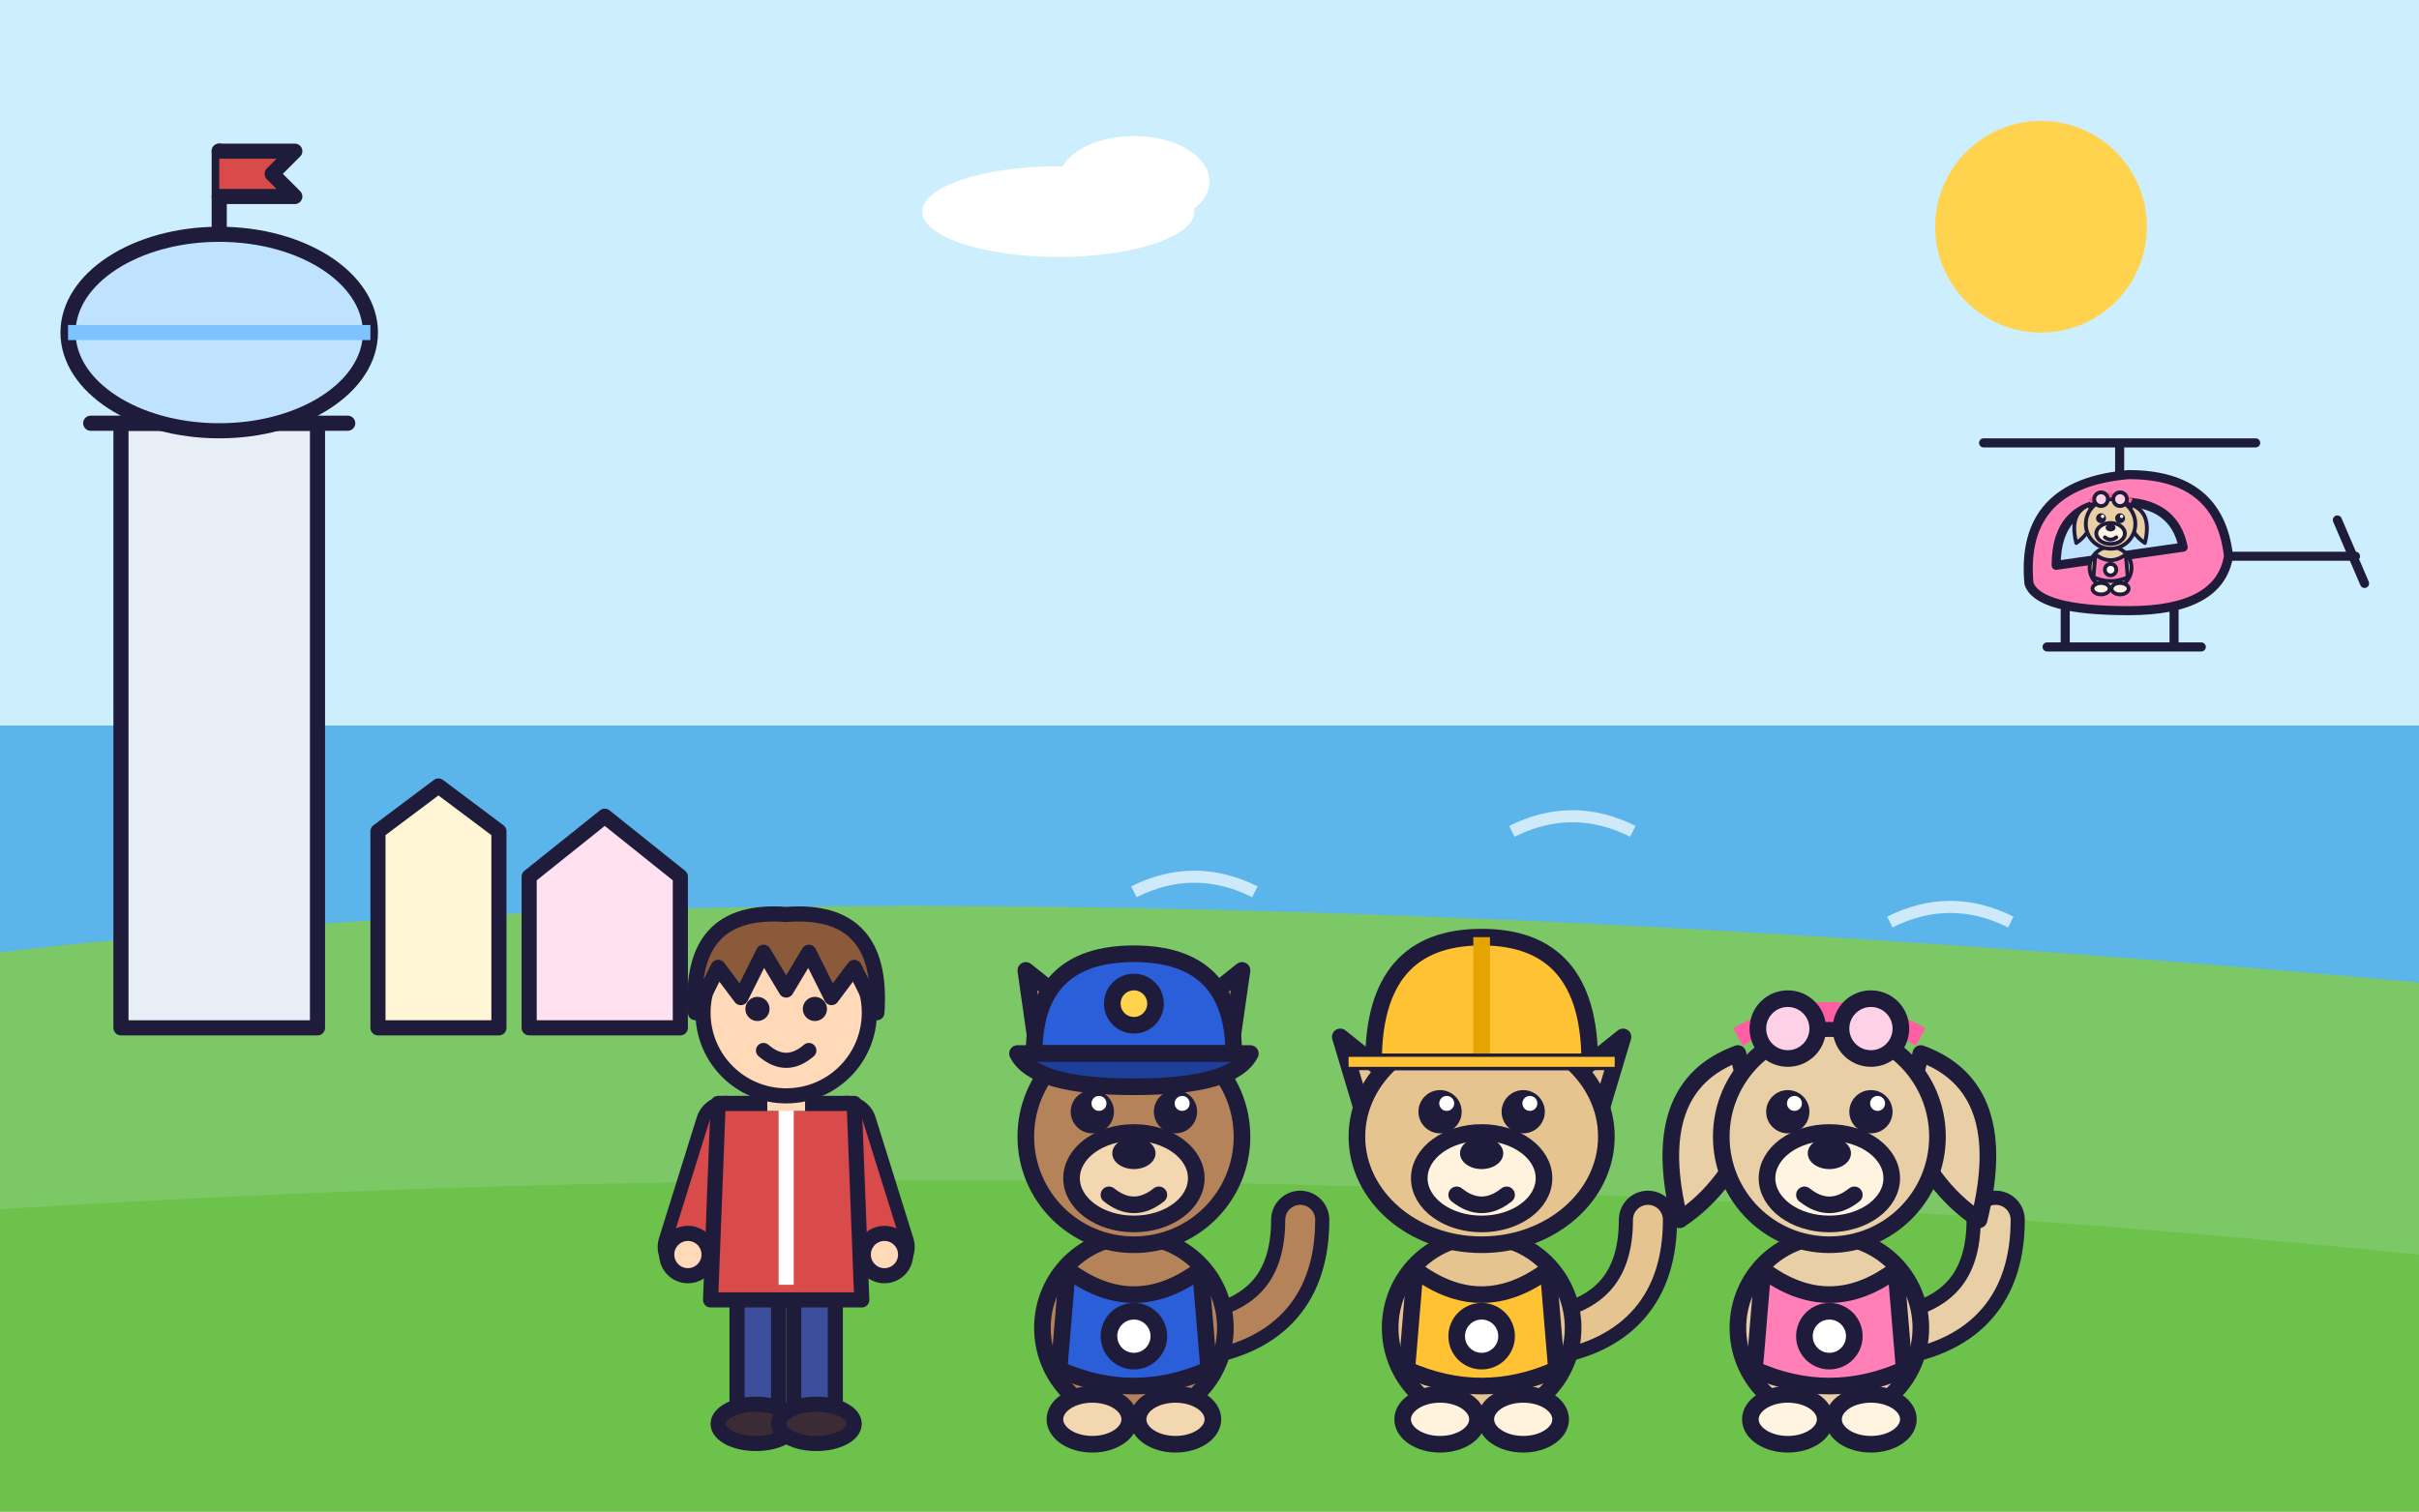
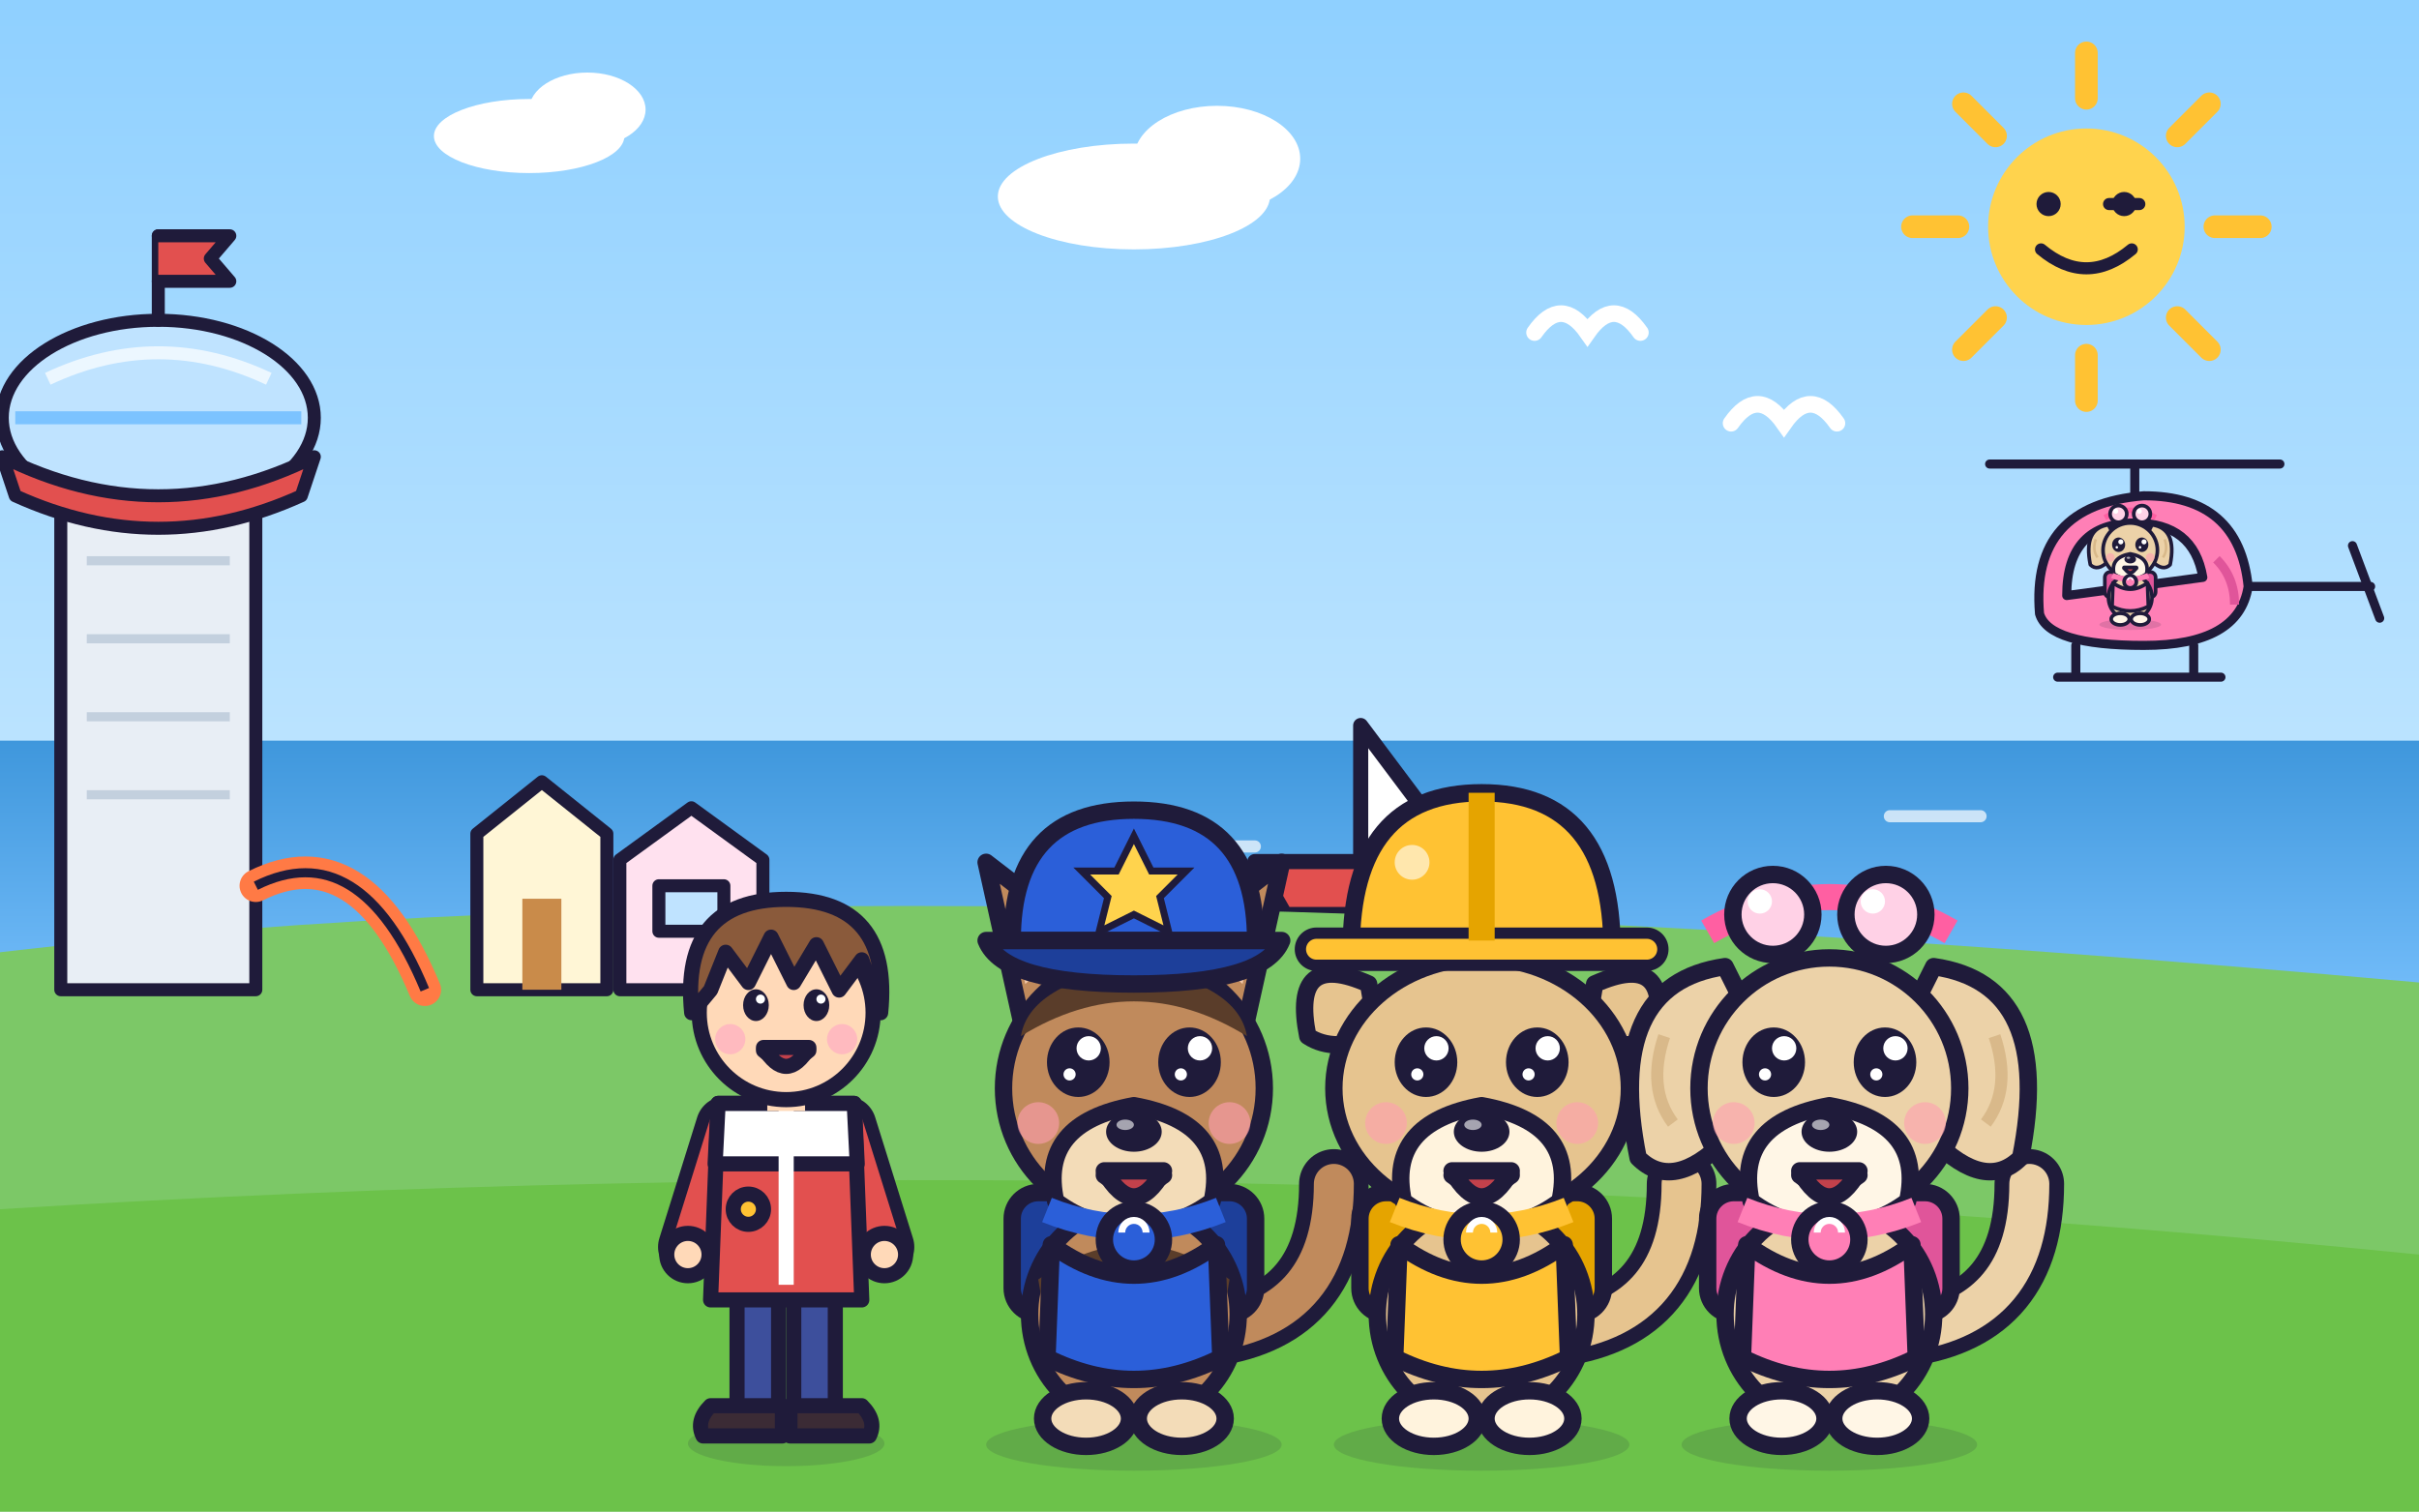
<svg xmlns="http://www.w3.org/2000/svg" viewBox="0 0 320 200" aria-hidden="true">
-   <rect width="320" height="200" fill="#cdeefc" />
-   <circle cx="270" cy="30" r="14" fill="#ffd34d" />
-   <g fill="#fff">
-     <ellipse cx="140" cy="28" rx="18" ry="6" />
-     <ellipse cx="150" cy="24" rx="10" ry="6" />
-   </g>
-   <rect y="96" width="320" height="40" fill="#5bb4ea" />
-   <path d="M200 110q8-4 16 0M250 122q8-4 16 0M150 118q8-4 16 0" fill="none" stroke="#fff" stroke-width="1.6" opacity=".7" />
+   <defs>
+     <linearGradient id="paw-sky" x1="0" y1="0" x2="0" y2="1">
+       <stop offset="0" stop-color="#8fd0ff" />
+       <stop offset="1" stop-color="#e8f7ff" />
+     </linearGradient>
+   </defs>
+   <defs>
+     <linearGradient id="paw-sea" x1="0" y1="0" x2="0" y2="1">
+       <stop offset="0" stop-color="#3f97dc" />
+       <stop offset="1" stop-color="#7cc3ff" />
+     </linearGradient>
+   </defs>
+   <rect width="320" height="200" fill="url(#paw-sky)" />
+   <g data-fun="sun" class="fun-sun">
+     <g class="rays" stroke="#ffc233" stroke-width="3" stroke-linecap="round">
+       <path d="M293 30L299 30" />
+       <path d="M288.021 42.021L292.263 46.263" />
+       <path d="M276 47L276 53" />
+       <path d="M263.979 42.021L259.737 46.263" />
+       <path d="M259 30L253 30" />
+       <path d="M263.979 17.979L259.737 13.737" />
+       <path d="M276 13L276 7" />
+       <path d="M288.021 17.979L292.263 13.737" />
+     </g>
+     <circle cx="276" cy="30" r="13" fill="#ffd34d" />
+     <circle cx="271" cy="27" r="1.6" fill="#1f1b3a" />
+     <path class="sun-eye" d="M279 27h4" stroke="#1f1b3a" stroke-width="1.6" stroke-linecap="round" />
+     <circle class="sun-open" cx="281" cy="27" r="1.6" fill="#1f1b3a" />
+     <path d="M270 33q6 5 12 0" fill="none" stroke="#1f1b3a" stroke-width="1.6" stroke-linecap="round" />
+   </g>
+   <g data-fun="cloud" class="fun-cloud">
+     <ellipse cx="150" cy="26" rx="18" ry="7" fill="#fff" />
+     <ellipse cx="161" cy="21" rx="11" ry="7" fill="#fff" />
+   </g>
+   <g data-fun="cloud" class="fun-cloud">
+     <ellipse cx="70" cy="18" rx="12.6" ry="4.9" fill="#fff" />
+     <ellipse cx="77.7" cy="14.5" rx="7.7" ry="4.9" fill="#fff" />
+   </g>
+   <g class="gull" data-fun="gull" transform="translate(210 44)">
+     <circle r="8" fill="transparent" />
+     <path class="gull-wings" d="M-7 0q3.5-5 7 0q3.5-5 7 0" fill="none" stroke="#fff" stroke-width="2.2" stroke-linecap="round" />
+   </g>
+   <g class="gull" data-fun="gull" transform="translate(236 56)">
+     <circle r="8" fill="transparent" />
+     <path class="gull-wings" d="M-7 0q3.5-5 7 0q3.5-5 7 0" fill="none" stroke="#fff" stroke-width="2.2" stroke-linecap="round" />
+   </g>
+   <rect y="98" width="320" height="40" fill="url(#paw-sea)" />
+   <path d="M150 112h16M200 124h18M250 108h12" stroke="#fff" stroke-width="1.6" stroke-linecap="round" opacity=".7" />
+   <g class="boat" data-fun="boat" transform="translate(180 114)">
+     <g class="boat-body">
+       <path d="M-14 0H14L10 7H-10Z" fill="#e2504f" stroke="#1f1b3a" stroke-width="2" stroke-linecap="round" stroke-linejoin="round" />
+       <path d="M0 0V-18L12 -2Z" fill="#fff" stroke="#1f1b3a" stroke-width="2" stroke-linecap="round" stroke-linejoin="round" />
+     </g>
+   </g>
  <path d="M0 126Q120 112 320 130V200H0Z" fill="#7cc867" />
  <path d="M0 160Q160 150 320 166V200H0Z" fill="#6cc24a" />
-   <g class="town" data-cue="town">
-     <rect x="16" y="56" width="26" height="80" fill="#e8eef5" stroke="#1f1b3a" stroke-width="2" stroke-linecap="round" stroke-linejoin="round" />
-     <path d="M12 56H46" stroke="#1f1b3a" stroke-width="2" stroke-linecap="round" stroke-linejoin="round" />
-     <ellipse cx="29" cy="44" rx="20" ry="13" fill="#bfe3ff" stroke="#1f1b3a" stroke-width="2" stroke-linecap="round" stroke-linejoin="round" />
-     <path d="M9 44H49" stroke="#7cc3ff" stroke-width="2" />
-     <path d="M29 31V20" stroke="#1f1b3a" stroke-width="2" stroke-linecap="round" stroke-linejoin="round" />
-     <path d="M29 20h10l-3 3 3 3H29" fill="#d94a4a" stroke="#1f1b3a" stroke-width="2" stroke-linecap="round" stroke-linejoin="round" />
-     <path d="M50 136V110L58 104 66 110V136Z" fill="#fff6d6" stroke="#1f1b3a" stroke-width="2" stroke-linecap="round" stroke-linejoin="round" />
-     <path d="M70 136V116L80 108 90 116V136Z" fill="#ffe1ef" stroke="#1f1b3a" stroke-width="2" stroke-linecap="round" stroke-linejoin="round" />
+   <g class="town" data-cue="town" transform="translate(-4 14) scale(.86)">
+     <path d="M14 136V60H44V136Z" fill="#e8eef5" stroke="#1f1b3a" stroke-width="2" stroke-linecap="round" stroke-linejoin="round" />
+     <path d="M18 70H40M18 82H40M18 94H40M18 106H40" stroke="#c3d0de" stroke-width="1.4" />
+     <path d="M44 120Q60 112 70 136" fill="none" stroke="#ff7a45" stroke-width="5" stroke-linecap="round" />
+     <path d="M44 120Q60 112 70 136" fill="none" stroke="#1f1b3a" stroke-width="1.4" />
+     <ellipse cx="29" cy="48" rx="24" ry="15" fill="#bfe3ff" stroke="#1f1b3a" stroke-width="2" stroke-linecap="round" stroke-linejoin="round" />
+     <path d="M7 48H51" stroke="#7cc3ff" stroke-width="2" />
+     <path d="M12 42Q29 34 46 42" fill="none" stroke="#fff" stroke-width="2" opacity=".7" />
+     <path d="M5 54Q29 66 53 54L51 60Q29 70 7 60Z" fill="#e2504f" stroke="#1f1b3a" stroke-width="2" stroke-linecap="round" stroke-linejoin="round" />
+     <path d="M29 33V20" stroke="#1f1b3a" stroke-width="2" stroke-linecap="round" stroke-linejoin="round" />
+     <path d="M29 20h11l-3 3.5 3 3.5H29" fill="#e2504f" stroke="#1f1b3a" stroke-width="2" stroke-linecap="round" stroke-linejoin="round" />
+     <path d="M78 136V112L88 104 98 112V136Z" fill="#fff6d6" stroke="#1f1b3a" stroke-width="2" stroke-linecap="round" stroke-linejoin="round" />
+     <rect x="85" y="122" width="6" height="14" fill="#c98b4a" />
+     <path d="M100 136V116L111 108 122 116V136Z" fill="#ffe1ef" stroke="#1f1b3a" stroke-width="2" stroke-linecap="round" stroke-linejoin="round" />
+     <rect x="106" y="120" width="10" height="7" fill="#bfe3ff" stroke="#1f1b3a" stroke-width="2" stroke-linecap="round" stroke-linejoin="round" />
  </g>
  <g transform="translate(104 190)">
+     <ellipse cx="0" cy="1" rx="13" ry="3" fill="#1f1b3a" opacity=".14" />
    <rect x="-6.5" y="-20" width="5.5" height="18" rx="2" fill="#3d4f9c" stroke="#1f1b3a" stroke-width="2" stroke-linecap="round" stroke-linejoin="round" />
    <rect x="1" y="-20" width="5.5" height="18" rx="2" fill="#3d4f9c" stroke="#1f1b3a" stroke-width="2" stroke-linecap="round" stroke-linejoin="round" />
-     <ellipse cx="-4" cy="-1.6" rx="5" ry="2.6" fill="#3b2b35" stroke="#1f1b3a" stroke-width="2" stroke-linecap="round" stroke-linejoin="round" />
-     <ellipse cx="4" cy="-1.6" rx="5" ry="2.6" fill="#3b2b35" stroke="#1f1b3a" stroke-width="2" stroke-linecap="round" stroke-linejoin="round" />
-     <path d="M-8 -41L-13 -25" stroke="#1f1b3a" stroke-width="8" stroke-linecap="round" />
-     <path d="M-8 -41L-13 -25" stroke="#d94a4a" stroke-width="4.5" stroke-linecap="round" />
-     <path d="M8 -41L13 -25" stroke="#1f1b3a" stroke-width="8" stroke-linecap="round" />
-     <path d="M8 -41L13 -25" stroke="#d94a4a" stroke-width="4.5" stroke-linecap="round" />
+     <path d="M-10 -4H-.5V0H-11Q-12 -2 -10 -4ZM10 -4H.5V0H11Q12 -2 10 -4Z" fill="#3b2b35" stroke="#1f1b3a" stroke-width="2" stroke-linecap="round" stroke-linejoin="round" />
+     <path d="M-8 -41L-13 -25" stroke="#1f1b3a" stroke-width="7.9" stroke-linecap="round" />
+     <path d="M-8 -41L-13 -25" stroke="#e2504f" stroke-width="4.5" stroke-linecap="round" />
+     <path d="M8 -41L13 -25" stroke="#1f1b3a" stroke-width="7.9" stroke-linecap="round" />
+     <path d="M8 -41L13 -25" stroke="#e2504f" stroke-width="4.5" stroke-linecap="round" />
    <circle cx="-13" cy="-24" r="2.8" fill="#ffd9b8" stroke="#1f1b3a" stroke-width="2" stroke-linecap="round" stroke-linejoin="round" />
    <circle cx="13" cy="-24" r="2.8" fill="#ffd9b8" stroke="#1f1b3a" stroke-width="2" stroke-linecap="round" stroke-linejoin="round" />
-     <path d="M-9 -44H9L10 -18H-10Z" fill="#d94a4a" stroke="#1f1b3a" stroke-width="2" stroke-linecap="round" stroke-linejoin="round" />
+     <path d="M-9 -44H9L10 -18H-10Z" fill="#e2504f" stroke="#1f1b3a" stroke-width="2" stroke-linecap="round" stroke-linejoin="round" />
+     <path d="M-9 -44H9L9.4 -36H-9.4Z" fill="#fff" stroke="#1f1b3a" stroke-width="2" stroke-linecap="round" stroke-linejoin="round" />
    <path d="M0 -44V-20" stroke="#fff" stroke-width="2" />
+     <circle cx="-5" cy="-30" r="2" fill="#ffc233" stroke="#1f1b3a" stroke-width="2" stroke-linecap="round" stroke-linejoin="round" />
    <rect x="-2.5" y="-47" width="5" height="4" fill="#ffd9b8" />
-     <circle cx="0" cy="-56" r="11" fill="#ffd9b8" stroke="#1f1b3a" stroke-width="2" stroke-linecap="round" stroke-linejoin="round" />
-     <circle cx="-3.8" cy="-56.5" r="1.6" fill="#1f1b3a" />
-     <circle cx="3.8" cy="-56.5" r="1.6" fill="#1f1b3a" />
-     <path d="M-3 -51q3 2.6 6 0" fill="none" stroke="#1f1b3a" stroke-width="2" stroke-linecap="round" stroke-linejoin="round" />
-     <path d="M-12 -56Q-13 -70 0 -69Q13 -70 12 -56L9 -62 6 -58 3 -64 0 -59-3 -64-6 -58-9 -62Z" fill="#8a5a3b" stroke="#1f1b3a" stroke-width="2" stroke-linecap="round" stroke-linejoin="round" />
-   </g>
-   <g transform="translate(150 190) scale(1.1)">
+     <circle cx="0" cy="-56" r="11.5" fill="#ffd9b8" stroke="#1f1b3a" stroke-width="2" stroke-linecap="round" stroke-linejoin="round" />
+     <g class="blink">
+       <ellipse cx="-4" cy="-57" rx="1.7" ry="2.1" fill="#1f1b3a" />
+       <ellipse cx="4" cy="-57" rx="1.7" ry="2.1" fill="#1f1b3a" />
+       <circle cx="-3.4" cy="-57.8" r=".6" fill="#fff" />
+       <circle cx="4.6" cy="-57.8" r=".6" fill="#fff" />
+     </g>
+     <circle cx="-7.4" cy="-52.5" r="2" fill="#ffb3c1" opacity=".8" />
+     <circle cx="7.4" cy="-52.5" r="2" fill="#ffb3c1" opacity=".8" />
+     <path class="person-mouth" d="M-3 -51q3 2.6 6 0" fill="none" stroke="#1f1b3a" stroke-width="2" stroke-linecap="round" stroke-linejoin="round" />
+     <path class="person-talk" d="M-3 -51.4q3 5 6 0Z" fill="#c2414b" stroke="#1f1b3a" stroke-width="2" stroke-linecap="round" stroke-linejoin="round" />
+     <path d="M-12.5 -56Q-14 -71 0 -71Q14 -71 12.5 -56L10 -63 7 -59 4 -65 1 -60-2 -66-5 -60-8 -64-10 -59Z" fill="#8a5a3b" stroke="#1f1b3a" stroke-width="2" stroke-linecap="round" stroke-linejoin="round" />
+   </g>
+   <g transform="translate(150 190) scale(1.15)">
+     <ellipse cx="0" cy="1" rx="17" ry="3" fill="#1f1b3a" opacity=".14" />
    <g class="tail">
-       <path d="M8 -12q12-2 12-14" fill="none" stroke="#1f1b3a" stroke-width="7" stroke-linecap="round" />
-       <path d="M8 -12q12-2 12-14" fill="none" stroke="#b5835a" stroke-width="3.6" stroke-linecap="round" />
-     </g>
-     <ellipse cx="0" cy="-13" rx="11" ry="11" fill="#b5835a" stroke="#1f1b3a" stroke-width="2" stroke-linecap="round" stroke-linejoin="round" />
-     <path d="M-8 -20Q0 -14 8 -20L9 -8Q0 -4 -9 -8Z" fill="#2b5fd9" stroke="#1f1b3a" stroke-width="2" stroke-linecap="round" stroke-linejoin="round" />
-     <circle cx="0" cy="-12" r="3" fill="#fff" stroke="#1f1b3a" stroke-width="2" stroke-linecap="round" stroke-linejoin="round" />
-     <ellipse cx="-5" cy="-2" rx="4.5" ry="3" fill="#f2d7b0" stroke="#1f1b3a" stroke-width="2" stroke-linecap="round" stroke-linejoin="round" />
-     <ellipse cx="5" cy="-2" rx="4.5" ry="3" fill="#f2d7b0" stroke="#1f1b3a" stroke-width="2" stroke-linecap="round" stroke-linejoin="round" />
-     <path d="M-11 -42-13 -56-3 -48ZM11 -42 13 -56 3 -48Z" fill="#b5835a" stroke="#1f1b3a" stroke-width="2" stroke-linecap="round" stroke-linejoin="round" />
-     <path d="M-10 -45-11 -52-6 -48ZM10 -45 11 -52 6 -48Z" fill="#f2c7a8" />
-     <ellipse cx="0" cy="-36" rx="13" ry="13" fill="#b5835a" stroke="#1f1b3a" stroke-width="2" stroke-linecap="round" stroke-linejoin="round" />
-     <ellipse cx="0" cy="-31" rx="7.5" ry="5.5" fill="#f2d7b0" stroke="#1f1b3a" stroke-width="2" stroke-linecap="round" stroke-linejoin="round" />
-     <ellipse cx="0" cy="-34" rx="2.6" ry="1.9" fill="#1f1b3a" />
-     <path d="M-3 -29q3 2.4 6 0" fill="none" stroke="#1f1b3a" stroke-width="2" stroke-linecap="round" stroke-linejoin="round" />
-     <circle cx="-5" cy="-39" r="2.6" fill="#1f1b3a" />
-     <circle cx="5" cy="-39" r="2.6" fill="#1f1b3a" />
-     <circle cx="-4.2" cy="-40" r=".9" fill="#fff" />
-     <circle cx="5.8" cy="-40" r=".9" fill="#fff" />
-     <path d="M-12 -46Q-12 -58 0 -58Q12 -58 12 -46Z" fill="#2b5fd9" stroke="#1f1b3a" stroke-width="2" stroke-linecap="round" stroke-linejoin="round" />
-     <path d="M-14 -46H14Q12 -42 0 -42Q-12 -42 -14 -46Z" fill="#1d3f9a" stroke="#1f1b3a" stroke-width="2" stroke-linecap="round" stroke-linejoin="round" />
-     <circle cx="0" cy="-52" r="2.6" fill="#ffd34d" stroke="#1f1b3a" stroke-width="2" stroke-linecap="round" stroke-linejoin="round" />
-   </g>
-   <g transform="translate(196 190) scale(1.1)">
+       <path d="M9 -12q14-2 14-17" fill="none" stroke="#1f1b3a" stroke-width="8" stroke-linecap="round" />
+       <path d="M9 -12q14-2 14-17" fill="none" stroke="#c08a5c" stroke-width="4.6" stroke-linecap="round" />
+     </g>
+     <rect x="-14" y="-28" width="7" height="14" rx="3" fill="#1d3f9a" stroke="#1f1b3a" stroke-width="2" stroke-linecap="round" stroke-linejoin="round" />
+     <rect x="7" y="-28" width="7" height="14" rx="3" fill="#1d3f9a" stroke="#1f1b3a" stroke-width="2" stroke-linecap="round" stroke-linejoin="round" />
+     <ellipse cx="0" cy="-14" rx="12" ry="12.5" fill="#c08a5c" stroke="#1f1b3a" stroke-width="2" stroke-linecap="round" stroke-linejoin="round" />
+     <path d="M-11 -18Q0 -26 11 -18L10 -12Q0 -18 -10 -12Z" fill="#5a3d2a" />
+     <path d="M-9.5 -22Q0 -15 9.5 -22L10 -9Q0 -4 -10 -9Z" fill="#2b5fd9" stroke="#1f1b3a" stroke-width="2" stroke-linecap="round" stroke-linejoin="round" />
+     <ellipse cx="-5.5" cy="-2" rx="5" ry="3.2" fill="#f3dcb8" stroke="#1f1b3a" stroke-width="2" stroke-linecap="round" stroke-linejoin="round" />
+     <ellipse cx="5.5" cy="-2" rx="5" ry="3.2" fill="#f3dcb8" stroke="#1f1b3a" stroke-width="2" stroke-linecap="round" stroke-linejoin="round" />
+     <path d="M-13 -48-17 -66-4 -56ZM13 -48 17 -66 4 -56Z" fill="#c08a5c" stroke="#1f1b3a" stroke-width="2" stroke-linecap="round" stroke-linejoin="round" />
+     <path d="M-12.5 -52-14.5 -61-8 -56ZM12.5 -52 14.5 -61 8 -56Z" fill="#f2c7a8" />
+     <ellipse cx="0" cy="-40" rx="15" ry="15" fill="#c08a5c" stroke="#1f1b3a" stroke-width="2" stroke-linecap="round" stroke-linejoin="round" />
+     <path d="M-13 -46Q0 -54 13 -46Q12 -52 0 -54Q-12 -52 -13 -46Z" fill="#5a3d2a" />
+     <path d="M-9 -27Q-11 -36 0 -38Q11 -36 9 -27Q5 -24 0 -24Q-5 -24 -9 -27Z" fill="#f3dcb8" stroke="#1f1b3a" stroke-width="2" stroke-linecap="round" stroke-linejoin="round" />
+     <ellipse cx="0" cy="-35" rx="3.2" ry="2.3" fill="#1f1b3a" />
+     <ellipse cx="-1" cy="-35.8" rx="1" ry=".6" fill="#fff" opacity=".6" />
+     <path class="pup-mouth" d="M-3.4 -30q3.4 2.6 6.8 0" fill="none" stroke="#1f1b3a" stroke-width="2" stroke-linecap="round" stroke-linejoin="round" />
+     <path class="pup-talk" d="M-3.4 -30.5q3.4 6 6.8 0Z" fill="#c2414b" stroke="#1f1b3a" stroke-width="2" stroke-linecap="round" stroke-linejoin="round" />
+     <g class="blink">
+       <ellipse cx="-6.4" cy="-43" rx="3.6" ry="4" fill="#1f1b3a" />
+       <ellipse cx="6.4" cy="-43" rx="3.6" ry="4" fill="#1f1b3a" />
+       <circle cx="-5.2" cy="-44.6" r="1.4" fill="#fff" />
+       <circle cx="7.6" cy="-44.6" r="1.4" fill="#fff" />
+       <circle cx="-7.4" cy="-41.6" r=".7" fill="#fff" />
+       <circle cx="5.4" cy="-41.6" r=".7" fill="#fff" />
+     </g>
+     <circle cx="-11" cy="-36" r="2.4" fill="#ff9fb0" opacity=".6" />
+     <circle cx="11" cy="-36" r="2.4" fill="#ff9fb0" opacity=".6" />
+     <path d="M-10 -26Q0 -22 10 -26" fill="none" stroke="#2b5fd9" stroke-width="3" />
+     <circle cx="0" cy="-22.6" r="3.4" fill="#2b5fd9" stroke="#1f1b3a" stroke-width="2" stroke-linecap="round" stroke-linejoin="round" />
+     <path d="M-1.4 -23.4a1 1 0 0 1 2.8 0" fill="none" stroke="#fff" stroke-width=".8" />
+     <path d="M-14 -57Q-14 -72 0 -72Q14 -72 14 -57Z" fill="#2b5fd9" stroke="#1f1b3a" stroke-width="2" stroke-linecap="round" stroke-linejoin="round" />
+     <path d="M-17 -57H17Q15 -52 0 -52Q-15 -52 -17 -57Z" fill="#1d3f9a" stroke="#1f1b3a" stroke-width="2" stroke-linecap="round" stroke-linejoin="round" />
+     <path d="M0 -69l2 4h4l-3 3 1 4-4-2-4 2 1-4-3-3h4z" fill="#ffd34d" stroke="#1f1b3a" stroke-width=".8" />
+   </g>
+   <g transform="translate(196 190) scale(1.15)">
+     <ellipse cx="0" cy="1" rx="17" ry="3" fill="#1f1b3a" opacity=".14" />
    <g class="tail">
-       <path d="M8 -12q12-2 12-14" fill="none" stroke="#1f1b3a" stroke-width="7" stroke-linecap="round" />
-       <path d="M8 -12q12-2 12-14" fill="none" stroke="#e6c48f" stroke-width="3.6" stroke-linecap="round" />
-     </g>
-     <ellipse cx="0" cy="-13" rx="11" ry="11" fill="#e6c48f" stroke="#1f1b3a" stroke-width="2" stroke-linecap="round" stroke-linejoin="round" />
-     <path d="M-8 -20Q0 -14 8 -20L9 -8Q0 -4 -9 -8Z" fill="#ffc233" stroke="#1f1b3a" stroke-width="2" stroke-linecap="round" stroke-linejoin="round" />
-     <circle cx="0" cy="-12" r="3" fill="#fff" stroke="#1f1b3a" stroke-width="2" stroke-linecap="round" stroke-linejoin="round" />
-     <ellipse cx="-5" cy="-2" rx="4.5" ry="3" fill="#fff3dd" stroke="#1f1b3a" stroke-width="2" stroke-linecap="round" stroke-linejoin="round" />
-     <ellipse cx="5" cy="-2" rx="4.5" ry="3" fill="#fff3dd" stroke="#1f1b3a" stroke-width="2" stroke-linecap="round" stroke-linejoin="round" />
-     <path d="M-12 -44-17 -48-14 -38ZM12 -44 17 -48 14 -38Z" fill="#e6c48f" stroke="#1f1b3a" stroke-width="2" stroke-linecap="round" stroke-linejoin="round" />
-     <ellipse cx="0" cy="-36" rx="15" ry="13" fill="#e6c48f" stroke="#1f1b3a" stroke-width="2" stroke-linecap="round" stroke-linejoin="round" />
-     <ellipse cx="0" cy="-31" rx="7.5" ry="5.5" fill="#fff3dd" stroke="#1f1b3a" stroke-width="2" stroke-linecap="round" stroke-linejoin="round" />
-     <ellipse cx="0" cy="-34" rx="2.6" ry="1.9" fill="#1f1b3a" />
-     <path d="M-3 -29q3 2.4 6 0" fill="none" stroke="#1f1b3a" stroke-width="2" stroke-linecap="round" stroke-linejoin="round" />
-     <circle cx="-5" cy="-39" r="2.6" fill="#1f1b3a" />
-     <circle cx="5" cy="-39" r="2.6" fill="#1f1b3a" />
-     <circle cx="-4.2" cy="-40" r=".9" fill="#fff" />
-     <circle cx="5.8" cy="-40" r=".9" fill="#fff" />
-     <path d="M-13 -45Q-13 -60 0 -60Q13 -60 13 -45Z" fill="#ffc233" stroke="#1f1b3a" stroke-width="2" stroke-linecap="round" stroke-linejoin="round" />
-     <path d="M-16 -45H16" stroke="#1f1b3a" stroke-width="2" stroke-linecap="round" stroke-linejoin="round" />
-     <path d="M-16 -45H16" stroke="#ffc233" stroke-width="1.2" />
-     <path d="M0 -60V-46" stroke="#e5a400" stroke-width="2" />
-   </g>
-   <g transform="translate(242 190) scale(1.1)">
+       <path d="M9 -12q14-2 14-17" fill="none" stroke="#1f1b3a" stroke-width="8" stroke-linecap="round" />
+       <path d="M9 -12q14-2 14-17" fill="none" stroke="#e6c48f" stroke-width="4.6" stroke-linecap="round" />
+     </g>
+     <rect x="-14" y="-28" width="7" height="14" rx="3" fill="#e5a400" stroke="#1f1b3a" stroke-width="2" stroke-linecap="round" stroke-linejoin="round" />
+     <rect x="7" y="-28" width="7" height="14" rx="3" fill="#e5a400" stroke="#1f1b3a" stroke-width="2" stroke-linecap="round" stroke-linejoin="round" />
+     <ellipse cx="0" cy="-14" rx="12" ry="12.5" fill="#e6c48f" stroke="#1f1b3a" stroke-width="2" stroke-linecap="round" stroke-linejoin="round" />
+     <path d="M-9.5 -22Q0 -15 9.5 -22L10 -9Q0 -4 -10 -9Z" fill="#ffc233" stroke="#1f1b3a" stroke-width="2" stroke-linecap="round" stroke-linejoin="round" />
+     <ellipse cx="-5.5" cy="-2" rx="5" ry="3.2" fill="#fff3dd" stroke="#1f1b3a" stroke-width="2" stroke-linecap="round" stroke-linejoin="round" />
+     <ellipse cx="5.5" cy="-2" rx="5" ry="3.2" fill="#fff3dd" stroke="#1f1b3a" stroke-width="2" stroke-linecap="round" stroke-linejoin="round" />
+     <path d="M-13 -52Q-22 -56 -20 -46Q-17 -44 -12 -46Z" fill="#e6c48f" stroke="#1f1b3a" stroke-width="2" stroke-linecap="round" stroke-linejoin="round" />
+     <path d="M13 -52Q22 -56 20 -46Q17 -44 12 -46Z" fill="#e6c48f" stroke="#1f1b3a" stroke-width="2" stroke-linecap="round" stroke-linejoin="round" />
+     <ellipse cx="0" cy="-40" rx="17" ry="15" fill="#e6c48f" stroke="#1f1b3a" stroke-width="2" stroke-linecap="round" stroke-linejoin="round" />
+     <path d="M-9 -27Q-11 -36 0 -38Q11 -36 9 -27Q5 -24 0 -24Q-5 -24 -9 -27Z" fill="#fff3dd" stroke="#1f1b3a" stroke-width="2" stroke-linecap="round" stroke-linejoin="round" />
+     <ellipse cx="0" cy="-35" rx="3.2" ry="2.3" fill="#1f1b3a" />
+     <ellipse cx="-1" cy="-35.8" rx="1" ry=".6" fill="#fff" opacity=".6" />
+     <path class="pup-mouth" d="M-3.4 -30q3.4 2.6 6.8 0" fill="none" stroke="#1f1b3a" stroke-width="2" stroke-linecap="round" stroke-linejoin="round" />
+     <path class="pup-talk" d="M-3.4 -30.5q3.4 6 6.8 0Z" fill="#c2414b" stroke="#1f1b3a" stroke-width="2" stroke-linecap="round" stroke-linejoin="round" />
+     <g class="blink">
+       <ellipse cx="-6.4" cy="-43" rx="3.6" ry="4" fill="#1f1b3a" />
+       <ellipse cx="6.4" cy="-43" rx="3.6" ry="4" fill="#1f1b3a" />
+       <circle cx="-5.2" cy="-44.6" r="1.4" fill="#fff" />
+       <circle cx="7.6" cy="-44.6" r="1.4" fill="#fff" />
+       <circle cx="-7.4" cy="-41.6" r=".7" fill="#fff" />
+       <circle cx="5.4" cy="-41.6" r=".7" fill="#fff" />
+     </g>
+     <circle cx="-11" cy="-36" r="2.4" fill="#ff9fb0" opacity=".6" />
+     <circle cx="11" cy="-36" r="2.4" fill="#ff9fb0" opacity=".6" />
+     <path d="M-10 -26Q0 -22 10 -26" fill="none" stroke="#ffc233" stroke-width="3" />
+     <circle cx="0" cy="-22.6" r="3.4" fill="#ffc233" stroke="#1f1b3a" stroke-width="2" stroke-linecap="round" stroke-linejoin="round" />
+     <path d="M-1.4 -23.4a1 1 0 0 1 2.8 0" fill="none" stroke="#fff" stroke-width=".8" />
+     <path d="M-15 -56Q-15 -74 0 -74Q15 -74 15 -56Z" fill="#ffc233" stroke="#1f1b3a" stroke-width="2" stroke-linecap="round" stroke-linejoin="round" />
+     <path d="M-19 -56H19" stroke="#1f1b3a" stroke-width="5" stroke-linecap="round" />
+     <path d="M-19 -56H19" stroke="#ffc233" stroke-width="2.4" stroke-linecap="round" />
+     <path d="M0 -74V-57" stroke="#e5a400" stroke-width="3" />
+     <circle cx="-8" cy="-66" r="2" fill="#fff" opacity=".6" />
+   </g>
+   <g transform="translate(242 190) scale(1.15)">
+     <ellipse cx="0" cy="1" rx="17" ry="3" fill="#1f1b3a" opacity=".14" />
    <g class="tail">
-       <path d="M8 -12q12-2 12-14" fill="none" stroke="#1f1b3a" stroke-width="7" stroke-linecap="round" />
-       <path d="M8 -12q12-2 12-14" fill="none" stroke="#e9cfa6" stroke-width="3.6" stroke-linecap="round" />
-     </g>
-     <ellipse cx="0" cy="-13" rx="11" ry="11" fill="#e9cfa6" stroke="#1f1b3a" stroke-width="2" stroke-linecap="round" stroke-linejoin="round" />
-     <path d="M-8 -20Q0 -14 8 -20L9 -8Q0 -4 -9 -8Z" fill="#ff7fb6" stroke="#1f1b3a" stroke-width="2" stroke-linecap="round" stroke-linejoin="round" />
-     <circle cx="0" cy="-12" r="3" fill="#fff" stroke="#1f1b3a" stroke-width="2" stroke-linecap="round" stroke-linejoin="round" />
-     <ellipse cx="-5" cy="-2" rx="4.5" ry="3" fill="#fff4e0" stroke="#1f1b3a" stroke-width="2" stroke-linecap="round" stroke-linejoin="round" />
-     <ellipse cx="5" cy="-2" rx="4.5" ry="3" fill="#fff4e0" stroke="#1f1b3a" stroke-width="2" stroke-linecap="round" stroke-linejoin="round" />
-     <path d="M-11 -46Q-22 -42 -18 -26Q-12 -30 -9 -38Z" fill="#e9cfa6" stroke="#1f1b3a" stroke-width="2" stroke-linecap="round" stroke-linejoin="round" />
-     <path d="M11 -46Q22 -42 18 -26Q12 -30 9 -38Z" fill="#e9cfa6" stroke="#1f1b3a" stroke-width="2" stroke-linecap="round" stroke-linejoin="round" />
-     <ellipse cx="0" cy="-36" rx="13" ry="13" fill="#e9cfa6" stroke="#1f1b3a" stroke-width="2" stroke-linecap="round" stroke-linejoin="round" />
-     <ellipse cx="0" cy="-31" rx="7.5" ry="5.5" fill="#fff4e0" stroke="#1f1b3a" stroke-width="2" stroke-linecap="round" stroke-linejoin="round" />
-     <ellipse cx="0" cy="-34" rx="2.6" ry="1.9" fill="#1f1b3a" />
-     <path d="M-3 -29q3 2.4 6 0" fill="none" stroke="#1f1b3a" stroke-width="2" stroke-linecap="round" stroke-linejoin="round" />
-     <circle cx="-5" cy="-39" r="2.6" fill="#1f1b3a" />
-     <circle cx="5" cy="-39" r="2.6" fill="#1f1b3a" />
-     <circle cx="-4.2" cy="-40" r=".9" fill="#fff" />
-     <circle cx="5.8" cy="-40" r=".9" fill="#fff" />
-     <path d="M-11 -48Q0 -54 11 -48" fill="none" stroke="#ff5fa2" stroke-width="2.4" />
-     <circle cx="-5" cy="-49" r="3.6" fill="#ffd1e6" stroke="#1f1b3a" stroke-width="2" stroke-linecap="round" stroke-linejoin="round" />
-     <circle cx="5" cy="-49" r="3.6" fill="#ffd1e6" stroke="#1f1b3a" stroke-width="2" stroke-linecap="round" stroke-linejoin="round" />
-   </g>
-   <g transform="translate(284 88) scale(.6)">
+       <path d="M9 -12q14-2 14-17" fill="none" stroke="#1f1b3a" stroke-width="8" stroke-linecap="round" />
+       <path d="M9 -12q14-2 14-17" fill="none" stroke="#ecd2a8" stroke-width="4.6" stroke-linecap="round" />
+     </g>
+     <rect x="-14" y="-28" width="7" height="14" rx="3" fill="#e0559a" stroke="#1f1b3a" stroke-width="2" stroke-linecap="round" stroke-linejoin="round" />
+     <rect x="7" y="-28" width="7" height="14" rx="3" fill="#e0559a" stroke="#1f1b3a" stroke-width="2" stroke-linecap="round" stroke-linejoin="round" />
+     <ellipse cx="0" cy="-14" rx="12" ry="12.5" fill="#ecd2a8" stroke="#1f1b3a" stroke-width="2" stroke-linecap="round" stroke-linejoin="round" />
+     <path d="M-9.5 -22Q0 -15 9.5 -22L10 -9Q0 -4 -10 -9Z" fill="#ff7fb6" stroke="#1f1b3a" stroke-width="2" stroke-linecap="round" stroke-linejoin="round" />
+     <ellipse cx="-5.5" cy="-2" rx="5" ry="3.2" fill="#fff6e6" stroke="#1f1b3a" stroke-width="2" stroke-linecap="round" stroke-linejoin="round" />
+     <ellipse cx="5.5" cy="-2" rx="5" ry="3.2" fill="#fff6e6" stroke="#1f1b3a" stroke-width="2" stroke-linecap="round" stroke-linejoin="round" />
+     <path d="M-12 -54Q-26 -52 -22 -32Q-18 -28 -12 -34Q-10 -42 -9 -48Z" fill="#ecd2a8" stroke="#1f1b3a" stroke-width="2" stroke-linecap="round" stroke-linejoin="round" />
+     <path d="M12 -54Q26 -52 22 -32Q18 -28 12 -34Q10 -42 9 -48Z" fill="#ecd2a8" stroke="#1f1b3a" stroke-width="2" stroke-linecap="round" stroke-linejoin="round" />
+     <path d="M-19 -46q-2 6 1 10M19 -46q2 6-1 10" fill="none" stroke="#d9b98a" stroke-width="1.4" />
+     <ellipse cx="0" cy="-40" rx="15" ry="15" fill="#ecd2a8" stroke="#1f1b3a" stroke-width="2" stroke-linecap="round" stroke-linejoin="round" />
+     <path d="M-9 -27Q-11 -36 0 -38Q11 -36 9 -27Q5 -24 0 -24Q-5 -24 -9 -27Z" fill="#fff6e6" stroke="#1f1b3a" stroke-width="2" stroke-linecap="round" stroke-linejoin="round" />
+     <ellipse cx="0" cy="-35" rx="3.2" ry="2.3" fill="#1f1b3a" />
+     <ellipse cx="-1" cy="-35.8" rx="1" ry=".6" fill="#fff" opacity=".6" />
+     <path class="pup-mouth" d="M-3.4 -30q3.4 2.6 6.8 0" fill="none" stroke="#1f1b3a" stroke-width="2" stroke-linecap="round" stroke-linejoin="round" />
+     <path class="pup-talk" d="M-3.4 -30.5q3.4 6 6.8 0Z" fill="#c2414b" stroke="#1f1b3a" stroke-width="2" stroke-linecap="round" stroke-linejoin="round" />
+     <g class="blink">
+       <ellipse cx="-6.4" cy="-43" rx="3.6" ry="4" fill="#1f1b3a" />
+       <ellipse cx="6.4" cy="-43" rx="3.6" ry="4" fill="#1f1b3a" />
+       <circle cx="-5.2" cy="-44.6" r="1.4" fill="#fff" />
+       <circle cx="7.6" cy="-44.6" r="1.4" fill="#fff" />
+       <circle cx="-7.4" cy="-41.6" r=".7" fill="#fff" />
+       <circle cx="5.4" cy="-41.6" r=".7" fill="#fff" />
+     </g>
+     <circle cx="-11" cy="-36" r="2.4" fill="#ff9fb0" opacity=".6" />
+     <circle cx="11" cy="-36" r="2.4" fill="#ff9fb0" opacity=".6" />
+     <path d="M-10 -26Q0 -22 10 -26" fill="none" stroke="#ff7fb6" stroke-width="3" />
+     <circle cx="0" cy="-22.6" r="3.4" fill="#ff7fb6" stroke="#1f1b3a" stroke-width="2" stroke-linecap="round" stroke-linejoin="round" />
+     <path d="M-1.4 -23.4a1 1 0 0 1 2.8 0" fill="none" stroke="#fff" stroke-width=".8" />
+     <path d="M-14 -58Q0 -66 14 -58" fill="none" stroke="#ff5fa2" stroke-width="3" />
+     <circle cx="-6.5" cy="-60" r="4.6" fill="#ffd1e6" stroke="#1f1b3a" stroke-width="2" stroke-linecap="round" stroke-linejoin="round" />
+     <circle cx="6.5" cy="-60" r="4.6" fill="#ffd1e6" stroke="#1f1b3a" stroke-width="2" stroke-linecap="round" stroke-linejoin="round" />
+     <circle cx="-8" cy="-61.5" r="1.4" fill="#fff" />
+     <circle cx="5" cy="-61.5" r="1.4" fill="#fff" />
+   </g>
+   <g transform="translate(286 92) scale(.6)">
    <path d="M10 -24H46" stroke="#1f1b3a" stroke-width="2" stroke-linecap="round" stroke-linejoin="round" />
-     <path d="M42 -32 48 -18" stroke="#1f1b3a" stroke-width="2" stroke-linecap="round" stroke-linejoin="round" />
-     <path d="M-26 -18Q-28 -40 -4 -42Q16 -42 18 -24Q16 -12 -4 -12Q-24 -12 -26 -18Z" fill="#ff7fb6" stroke="#1f1b3a" stroke-width="2" stroke-linecap="round" stroke-linejoin="round" />
-     <path d="M-20 -22Q-20 -36 -6 -36Q6 -36 8 -26Z" fill="#bfe3ff" stroke="#1f1b3a" stroke-width="2" stroke-linecap="round" stroke-linejoin="round" />
-     <g transform="translate(-8 -16) scale(.42)">
-       <ellipse cx="0" cy="-13" rx="11" ry="11" fill="#e9cfa6" stroke="#1f1b3a" stroke-width="2" stroke-linecap="round" stroke-linejoin="round" />
-       <path d="M-8 -20Q0 -14 8 -20L9 -8Q0 -4 -9 -8Z" fill="#ff7fb6" stroke="#1f1b3a" stroke-width="2" stroke-linecap="round" stroke-linejoin="round" />
-       <circle cx="0" cy="-12" r="3" fill="#fff" stroke="#1f1b3a" stroke-width="2" stroke-linecap="round" stroke-linejoin="round" />
-       <ellipse cx="-5" cy="-2" rx="4.5" ry="3" fill="#fff4e0" stroke="#1f1b3a" stroke-width="2" stroke-linecap="round" stroke-linejoin="round" />
-       <ellipse cx="5" cy="-2" rx="4.5" ry="3" fill="#fff4e0" stroke="#1f1b3a" stroke-width="2" stroke-linecap="round" stroke-linejoin="round" />
-       <path d="M-11 -46Q-22 -42 -18 -26Q-12 -30 -9 -38Z" fill="#e9cfa6" stroke="#1f1b3a" stroke-width="2" stroke-linecap="round" stroke-linejoin="round" />
-       <path d="M11 -46Q22 -42 18 -26Q12 -30 9 -38Z" fill="#e9cfa6" stroke="#1f1b3a" stroke-width="2" stroke-linecap="round" stroke-linejoin="round" />
-       <ellipse cx="0" cy="-36" rx="13" ry="13" fill="#e9cfa6" stroke="#1f1b3a" stroke-width="2" stroke-linecap="round" stroke-linejoin="round" />
-       <ellipse cx="0" cy="-31" rx="7.5" ry="5.5" fill="#fff4e0" stroke="#1f1b3a" stroke-width="2" stroke-linecap="round" stroke-linejoin="round" />
-       <ellipse cx="0" cy="-34" rx="2.6" ry="1.9" fill="#1f1b3a" />
-       <path d="M-3 -29q3 2.4 6 0" fill="none" stroke="#1f1b3a" stroke-width="2" stroke-linecap="round" stroke-linejoin="round" />
-       <circle cx="-5" cy="-39" r="2.6" fill="#1f1b3a" />
-       <circle cx="5" cy="-39" r="2.6" fill="#1f1b3a" />
-       <circle cx="-4.2" cy="-40" r=".9" fill="#fff" />
-       <circle cx="5.8" cy="-40" r=".9" fill="#fff" />
-       <path d="M-11 -48Q0 -54 11 -48" fill="none" stroke="#ff5fa2" stroke-width="2.4" />
-       <circle cx="-5" cy="-49" r="3.6" fill="#ffd1e6" stroke="#1f1b3a" stroke-width="2" stroke-linecap="round" stroke-linejoin="round" />
-       <circle cx="5" cy="-49" r="3.6" fill="#ffd1e6" stroke="#1f1b3a" stroke-width="2" stroke-linecap="round" stroke-linejoin="round" />
-     </g>
-     <path d="M-22 -4H12M-18 -12V-4M6 -12V-4" stroke="#1f1b3a" stroke-width="2" stroke-linecap="round" stroke-linejoin="round" />
-     <path d="M-6 -42V-48" stroke="#1f1b3a" stroke-width="2" stroke-linecap="round" stroke-linejoin="round" />
+     <path d="M42 -33 48 -17" stroke="#1f1b3a" stroke-width="2" stroke-linecap="round" stroke-linejoin="round" />
+     <path d="M-27 -18Q-29 -42 -4 -44Q17 -44 19 -24Q17 -11 -4 -11Q-25 -11 -27 -18Z" fill="#ff7fb6" stroke="#1f1b3a" stroke-width="2" stroke-linecap="round" stroke-linejoin="round" />
+     <path d="M-21 -22Q-21 -38 -6 -38Q7 -38 9 -26Z" fill="#bfe3ff" stroke="#1f1b3a" stroke-width="2" stroke-linecap="round" stroke-linejoin="round" />
+     <path d="M12 -30q4 4 4 10" fill="none" stroke="#e0559a" stroke-width="2" />
+     <g transform="translate(-7 -16) scale(.4)">
+       <ellipse cx="0" cy="1" rx="17" ry="3" fill="#1f1b3a" opacity=".14" />
+       <rect x="-14" y="-28" width="7" height="14" rx="3" fill="#e0559a" stroke="#1f1b3a" stroke-width="2" stroke-linecap="round" stroke-linejoin="round" />
+       <rect x="7" y="-28" width="7" height="14" rx="3" fill="#e0559a" stroke="#1f1b3a" stroke-width="2" stroke-linecap="round" stroke-linejoin="round" />
+       <ellipse cx="0" cy="-14" rx="12" ry="12.5" fill="#ecd2a8" stroke="#1f1b3a" stroke-width="2" stroke-linecap="round" stroke-linejoin="round" />
+       <path d="M-9.5 -22Q0 -15 9.5 -22L10 -9Q0 -4 -10 -9Z" fill="#ff7fb6" stroke="#1f1b3a" stroke-width="2" stroke-linecap="round" stroke-linejoin="round" />
+       <ellipse cx="-5.5" cy="-2" rx="5" ry="3.2" fill="#fff6e6" stroke="#1f1b3a" stroke-width="2" stroke-linecap="round" stroke-linejoin="round" />
+       <ellipse cx="5.5" cy="-2" rx="5" ry="3.2" fill="#fff6e6" stroke="#1f1b3a" stroke-width="2" stroke-linecap="round" stroke-linejoin="round" />
+       <path d="M-12 -54Q-26 -52 -22 -32Q-18 -28 -12 -34Q-10 -42 -9 -48Z" fill="#ecd2a8" stroke="#1f1b3a" stroke-width="2" stroke-linecap="round" stroke-linejoin="round" />
+       <path d="M12 -54Q26 -52 22 -32Q18 -28 12 -34Q10 -42 9 -48Z" fill="#ecd2a8" stroke="#1f1b3a" stroke-width="2" stroke-linecap="round" stroke-linejoin="round" />
+       <path d="M-19 -46q-2 6 1 10M19 -46q2 6-1 10" fill="none" stroke="#d9b98a" stroke-width="1.4" />
+       <ellipse cx="0" cy="-40" rx="15" ry="15" fill="#ecd2a8" stroke="#1f1b3a" stroke-width="2" stroke-linecap="round" stroke-linejoin="round" />
+       <path d="M-9 -27Q-11 -36 0 -38Q11 -36 9 -27Q5 -24 0 -24Q-5 -24 -9 -27Z" fill="#fff6e6" stroke="#1f1b3a" stroke-width="2" stroke-linecap="round" stroke-linejoin="round" />
+       <ellipse cx="0" cy="-35" rx="3.2" ry="2.3" fill="#1f1b3a" />
+       <ellipse cx="-1" cy="-35.8" rx="1" ry=".6" fill="#fff" opacity=".6" />
+       <path class="pup-mouth" d="M-3.4 -30q3.4 2.6 6.8 0" fill="none" stroke="#1f1b3a" stroke-width="2" stroke-linecap="round" stroke-linejoin="round" />
+       <path class="pup-talk" d="M-3.4 -30.5q3.4 6 6.8 0Z" fill="#c2414b" stroke="#1f1b3a" stroke-width="2" stroke-linecap="round" stroke-linejoin="round" />
+       <g class="blink">
+         <ellipse cx="-6.4" cy="-43" rx="3.6" ry="4" fill="#1f1b3a" />
+         <ellipse cx="6.4" cy="-43" rx="3.6" ry="4" fill="#1f1b3a" />
+         <circle cx="-5.2" cy="-44.6" r="1.4" fill="#fff" />
+         <circle cx="7.6" cy="-44.6" r="1.4" fill="#fff" />
+         <circle cx="-7.4" cy="-41.6" r=".7" fill="#fff" />
+         <circle cx="5.4" cy="-41.6" r=".7" fill="#fff" />
+       </g>
+       <circle cx="-11" cy="-36" r="2.4" fill="#ff9fb0" opacity=".6" />
+       <circle cx="11" cy="-36" r="2.4" fill="#ff9fb0" opacity=".6" />
+       <path d="M-10 -26Q0 -22 10 -26" fill="none" stroke="#ff7fb6" stroke-width="3" />
+       <circle cx="0" cy="-22.6" r="3.4" fill="#ff7fb6" stroke="#1f1b3a" stroke-width="2" stroke-linecap="round" stroke-linejoin="round" />
+       <path d="M-1.4 -23.4a1 1 0 0 1 2.8 0" fill="none" stroke="#fff" stroke-width=".8" />
+       <path d="M-14 -58Q0 -66 14 -58" fill="none" stroke="#ff5fa2" stroke-width="3" />
+       <circle cx="-6.5" cy="-60" r="4.6" fill="#ffd1e6" stroke="#1f1b3a" stroke-width="2" stroke-linecap="round" stroke-linejoin="round" />
+       <circle cx="6.5" cy="-60" r="4.6" fill="#ffd1e6" stroke="#1f1b3a" stroke-width="2" stroke-linecap="round" stroke-linejoin="round" />
+       <circle cx="-8" cy="-61.5" r="1.4" fill="#fff" />
+       <circle cx="5" cy="-61.5" r="1.4" fill="#fff" />
+     </g>
+     <path d="M-23 -4H13M-19 -11V-4M7 -11V-4" stroke="#1f1b3a" stroke-width="2" stroke-linecap="round" stroke-linejoin="round" />
+     <path d="M-6 -44V-50" stroke="#1f1b3a" stroke-width="2" stroke-linecap="round" stroke-linejoin="round" />
    <g class="rotor">
-       <path d="M-36 -49H24" stroke="#1f1b3a" stroke-width="2" stroke-linecap="round" stroke-linejoin="round" />
+       <path d="M-38 -51H26" stroke="#1f1b3a" stroke-width="2" stroke-linecap="round" stroke-linejoin="round" />
    </g>
    <g class="hook" opacity="0">
-       <path d="M-6 -12V20" stroke="#1f1b3a" stroke-width="1.6" />
+       <path d="M-6 -11V20" stroke="#1f1b3a" stroke-width="1.6" />
      <path d="M-6 20q0 5 4 5q4 0 4-4" fill="none" stroke="#1f1b3a" stroke-width="2" stroke-linecap="round" stroke-linejoin="round" />
    </g>
  </g>
</svg>
